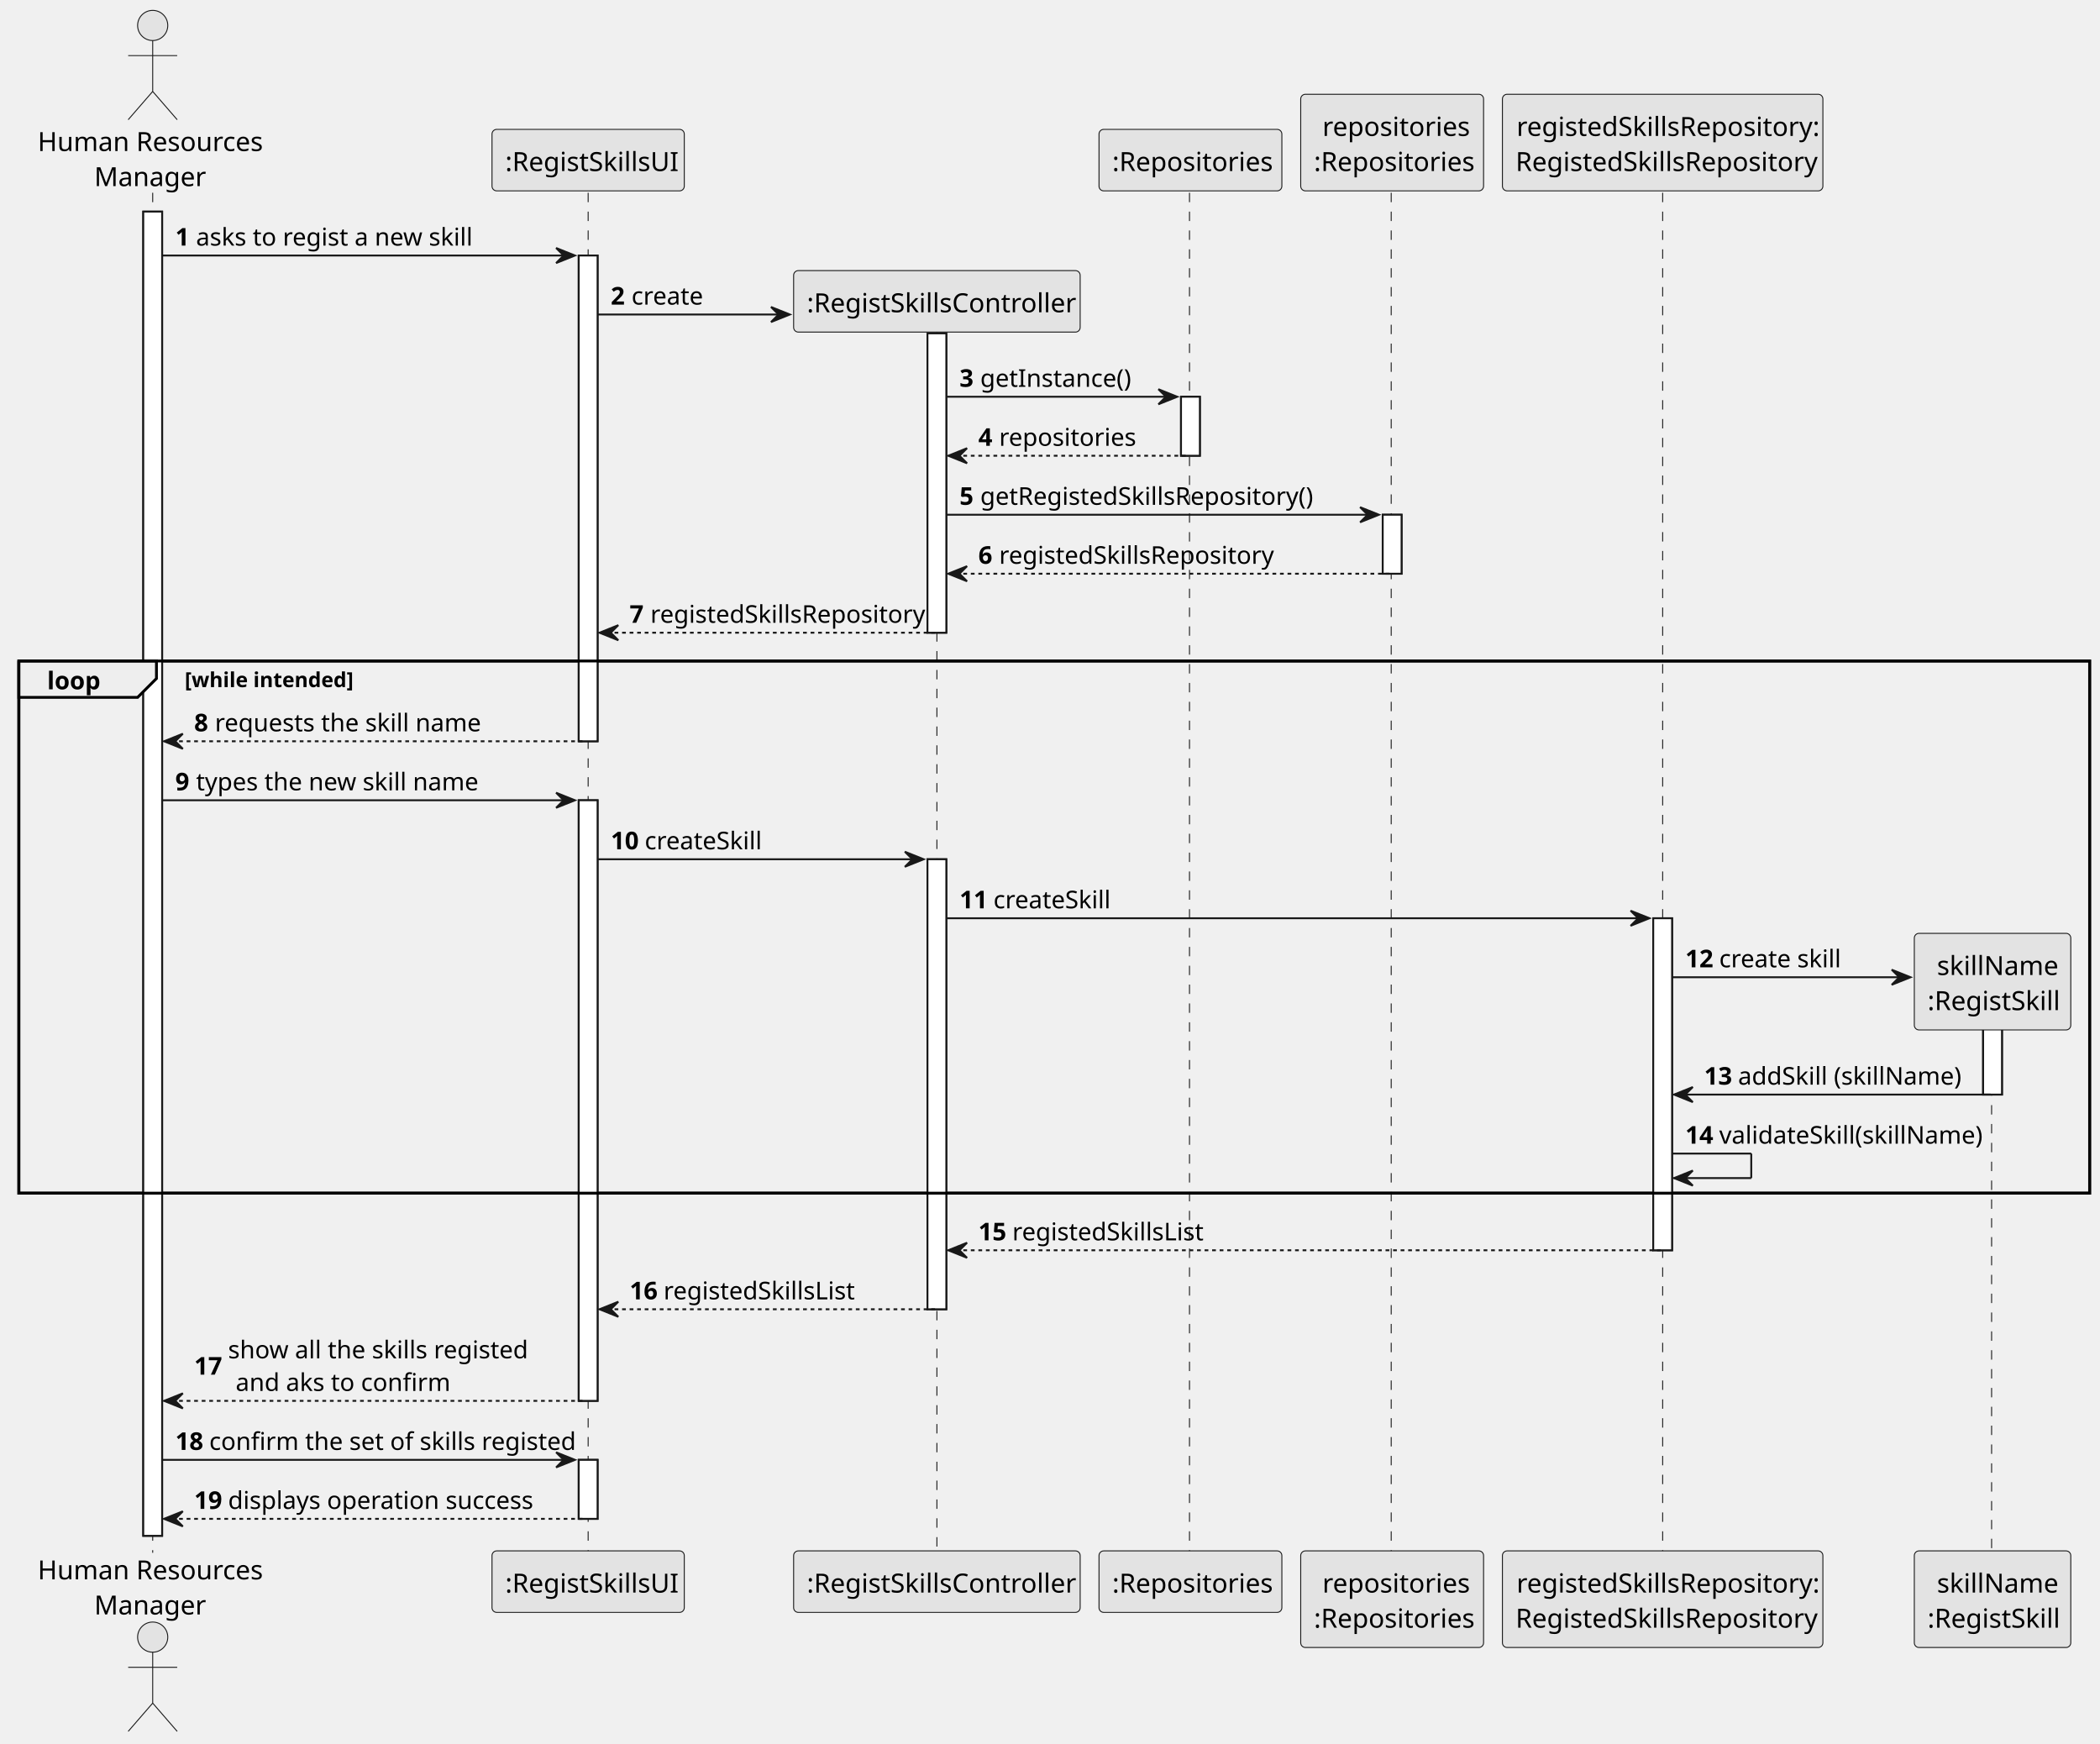
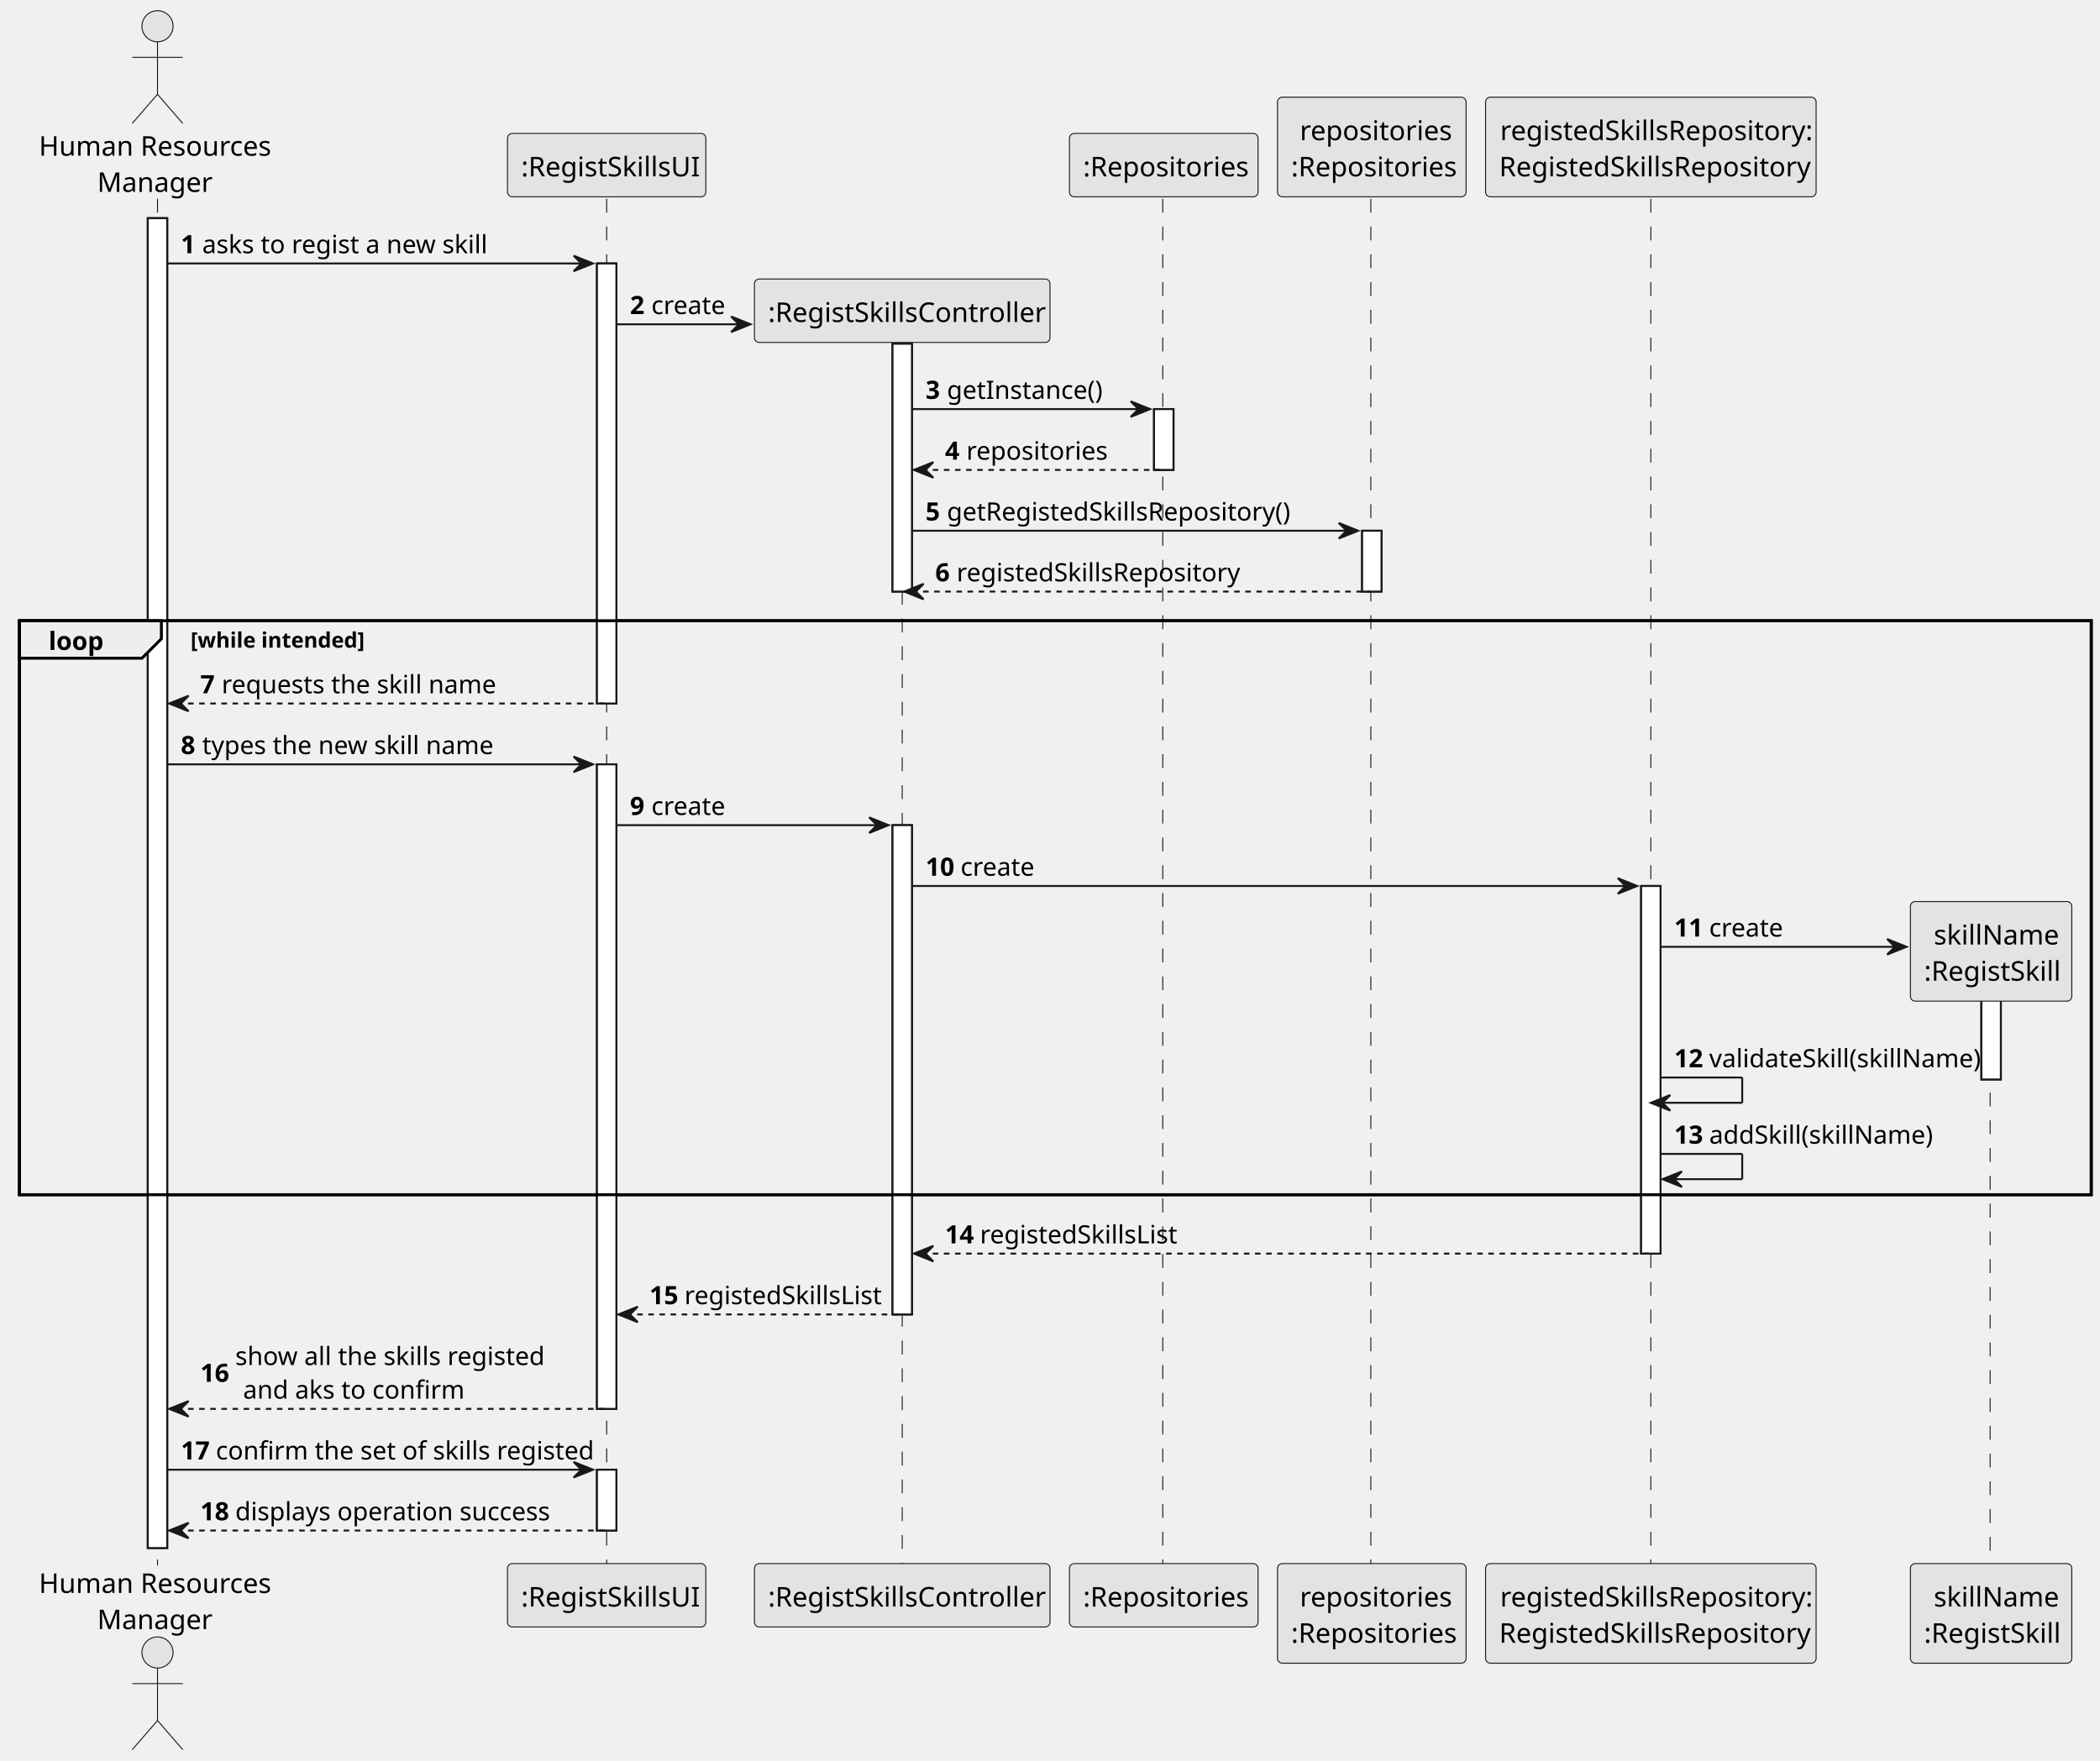
- <svg xmlns="http://www.w3.org/2000/svg" contentStyleType="text/css" height="925px" preserveAspectRatio="none" style="width:1114px;height:925px;background:#FFFFFF;" version="1.1" viewBox="0 0 1114 925" width="1114px" zoomAndPan="magnify">
+ <svg xmlns="http://www.w3.org/2000/svg" contentStyleType="text/css" height="634.9px" preserveAspectRatio="none" style="width:756px;height:634px;background:#FFFFFF;" version="1.1" viewBox="0 0 756 634" width="756.7px" zoomAndPan="magnify">
  <defs />
  <g>
-     <rect fill="#FFFFFF" height="702.393" style="stroke:#181818;stroke-width:1.0;" width="10" x="76" y="112.242" />
-     <rect fill="#FFFFFF" height="257.658" style="stroke:#181818;stroke-width:1.0;" width="10" x="307" y="135.533" />
-     <rect fill="#FFFFFF" height="318.57" style="stroke:#181818;stroke-width:1.0;" width="10" x="307" y="424.482" />
-     <rect fill="#FFFFFF" height="31.291" style="stroke:#181818;stroke-width:1.0;" width="10" x="307" y="774.344" />
-     <rect fill="#FFFFFF" height="158.785" style="stroke:#181818;stroke-width:1.0;" width="10" x="492" y="176.824" />
-     <rect fill="#FFFFFF" height="238.697" style="stroke:#181818;stroke-width:1.0;" width="10" x="492" y="455.773" />
-     <rect fill="#FFFFFF" height="31.291" style="stroke:#181818;stroke-width:1.0;" width="10" x="626.5" y="210.445" />
-     <rect fill="#FFFFFF" height="31.291" style="stroke:#181818;stroke-width:1.0;" width="10" x="733.5" y="273.027" />
-     <rect fill="#FFFFFF" height="176.115" style="stroke:#181818;stroke-width:1.0;" width="10" x="877" y="487.065" />
-     <rect fill="#FFFFFF" height="52.242" style="stroke:#181818;stroke-width:1.0;" width="10" x="1052" y="528.356" />
-     <rect fill="none" height="282.279" style="stroke:#000000;stroke-width:1.5;" width="1098.5" x="10" y="350.609" />
-     <line style="stroke:#181818;stroke-width:0.5;stroke-dasharray:5.0,5.0;" x1="81" x2="81" y1="102.242" y2="823.635" />
-     <line style="stroke:#181818;stroke-width:0.5;stroke-dasharray:5.0,5.0;" x1="312" x2="312" y1="102.242" y2="823.635" />
-     <line style="stroke:#181818;stroke-width:0.5;stroke-dasharray:5.0,5.0;" x1="497" x2="497" y1="175.344" y2="823.635" />
-     <line style="stroke:#181818;stroke-width:0.5;stroke-dasharray:5.0,5.0;" x1="631" x2="631" y1="102.242" y2="823.635" />
-     <line style="stroke:#181818;stroke-width:0.5;stroke-dasharray:5.0,5.0;" x1="738" x2="738" y1="102.242" y2="823.635" />
-     <line style="stroke:#181818;stroke-width:0.5;stroke-dasharray:5.0,5.0;" x1="882" x2="882" y1="102.242" y2="823.635" />
-     <line style="stroke:#181818;stroke-width:0.5;stroke-dasharray:5.0,5.0;" x1="1056.5" x2="1056.5" y1="536.186" y2="823.635" />
-     <text fill="#000000" font-family="sans-serif" font-size="14" lengthAdjust="spacing" textLength="116" x="20" y="80.107">Human Resources</text>
-     <text fill="#000000" font-family="sans-serif" font-size="14" lengthAdjust="spacing" textLength="56" x="50" y="98.728">Manager</text>
-     <ellipse cx="81" cy="13.5" fill="#E3E3E3" rx="8" ry="8" style="stroke:#181818;stroke-width:0.5;" />
-     <path d="M81,21.5 L81,48.5 M68,29.5 L94,29.5 M81,48.5 L68,63.5 M81,48.5 L94,63.5 " fill="none" style="stroke:#181818;stroke-width:0.5;" />
-     <text fill="#000000" font-family="sans-serif" font-size="14" lengthAdjust="spacing" textLength="116" x="20" y="837.742">Human Resources</text>
-     <text fill="#000000" font-family="sans-serif" font-size="14" lengthAdjust="spacing" textLength="56" x="50" y="856.363">Manager</text>
-     <ellipse cx="81" cy="868.377" fill="#E3E3E3" rx="8" ry="8" style="stroke:#181818;stroke-width:0.5;" />
-     <path d="M81,876.377 L81,903.377 M68,884.377 L94,884.377 M81,903.377 L68,918.377 M81,903.377 L94,918.377 " fill="none" style="stroke:#181818;stroke-width:0.5;" />
-     <rect fill="#E3E3E3" height="32.621" rx="2.5" ry="2.5" style="stroke:#181818;stroke-width:0.5;" width="102" x="261" y="68.621" />
-     <text fill="#000000" font-family="sans-serif" font-size="14" lengthAdjust="spacing" textLength="88" x="268" y="90.728">:RegistSkillsUI</text>
-     <rect fill="#E3E3E3" height="32.621" rx="2.5" ry="2.5" style="stroke:#181818;stroke-width:0.5;" width="102" x="261" y="822.635" />
-     <text fill="#000000" font-family="sans-serif" font-size="14" lengthAdjust="spacing" textLength="88" x="268" y="844.742">:RegistSkillsUI</text>
-     <rect fill="#E3E3E3" height="32.621" rx="2.5" ry="2.5" style="stroke:#181818;stroke-width:0.5;" width="152" x="421" y="822.635" />
-     <text fill="#000000" font-family="sans-serif" font-size="14" lengthAdjust="spacing" textLength="138" x="428" y="844.742">:RegistSkillsController</text>
-     <rect fill="#E3E3E3" height="32.621" rx="2.5" ry="2.5" style="stroke:#181818;stroke-width:0.5;" width="97" x="583" y="68.621" />
-     <text fill="#000000" font-family="sans-serif" font-size="14" lengthAdjust="spacing" textLength="83" x="590" y="90.728">:Repositories</text>
-     <rect fill="#E3E3E3" height="32.621" rx="2.5" ry="2.5" style="stroke:#181818;stroke-width:0.5;" width="97" x="583" y="822.635" />
-     <text fill="#000000" font-family="sans-serif" font-size="14" lengthAdjust="spacing" textLength="83" x="590" y="844.742">:Repositories</text>
-     <rect fill="#E3E3E3" height="51.242" rx="2.5" ry="2.5" style="stroke:#181818;stroke-width:0.5;" width="97" x="690" y="50" />
-     <text fill="#000000" font-family="sans-serif" font-size="14" lengthAdjust="spacing" textLength="74" x="701.5" y="72.107">repositories</text>
-     <text fill="#000000" font-family="sans-serif" font-size="14" lengthAdjust="spacing" textLength="83" x="697" y="90.728">:Repositories</text>
-     <rect fill="#E3E3E3" height="51.242" rx="2.5" ry="2.5" style="stroke:#181818;stroke-width:0.5;" width="97" x="690" y="822.635" />
-     <text fill="#000000" font-family="sans-serif" font-size="14" lengthAdjust="spacing" textLength="74" x="701.5" y="844.742">repositories</text>
-     <text fill="#000000" font-family="sans-serif" font-size="14" lengthAdjust="spacing" textLength="83" x="697" y="863.363">:Repositories</text>
-     <rect fill="#E3E3E3" height="51.242" rx="2.5" ry="2.5" style="stroke:#181818;stroke-width:0.5;" width="170" x="797" y="50" />
-     <text fill="#000000" font-family="sans-serif" font-size="14" lengthAdjust="spacing" textLength="155" x="804.5" y="72.107">registedSkillsRepository:</text>
-     <text fill="#000000" font-family="sans-serif" font-size="14" lengthAdjust="spacing" textLength="156" x="804" y="90.728">RegistedSkillsRepository</text>
-     <rect fill="#E3E3E3" height="51.242" rx="2.5" ry="2.5" style="stroke:#181818;stroke-width:0.5;" width="170" x="797" y="822.635" />
-     <text fill="#000000" font-family="sans-serif" font-size="14" lengthAdjust="spacing" textLength="155" x="804.5" y="844.742">registedSkillsRepository:</text>
-     <text fill="#000000" font-family="sans-serif" font-size="14" lengthAdjust="spacing" textLength="156" x="804" y="863.363">RegistedSkillsRepository</text>
-     <rect fill="#E3E3E3" height="51.242" rx="2.5" ry="2.5" style="stroke:#181818;stroke-width:0.5;" width="83" x="1015.5" y="822.635" />
-     <text fill="#000000" font-family="sans-serif" font-size="14" lengthAdjust="spacing" textLength="59" x="1027.5" y="844.742">skillName</text>
-     <text fill="#000000" font-family="sans-serif" font-size="14" lengthAdjust="spacing" textLength="69" x="1022.5" y="863.363">:RegistSkill</text>
-     <rect fill="#FFFFFF" height="702.393" style="stroke:#181818;stroke-width:1.0;" width="10" x="76" y="112.242" />
-     <rect fill="#FFFFFF" height="257.658" style="stroke:#181818;stroke-width:1.0;" width="10" x="307" y="135.533" />
-     <rect fill="#FFFFFF" height="318.57" style="stroke:#181818;stroke-width:1.0;" width="10" x="307" y="424.482" />
-     <rect fill="#FFFFFF" height="31.291" style="stroke:#181818;stroke-width:1.0;" width="10" x="307" y="774.344" />
-     <rect fill="#FFFFFF" height="158.785" style="stroke:#181818;stroke-width:1.0;" width="10" x="492" y="176.824" />
-     <rect fill="#FFFFFF" height="238.697" style="stroke:#181818;stroke-width:1.0;" width="10" x="492" y="455.773" />
-     <rect fill="#FFFFFF" height="31.291" style="stroke:#181818;stroke-width:1.0;" width="10" x="626.5" y="210.445" />
-     <rect fill="#FFFFFF" height="31.291" style="stroke:#181818;stroke-width:1.0;" width="10" x="733.5" y="273.027" />
-     <rect fill="#FFFFFF" height="176.115" style="stroke:#181818;stroke-width:1.0;" width="10" x="877" y="487.065" />
-     <rect fill="#FFFFFF" height="52.242" style="stroke:#181818;stroke-width:1.0;" width="10" x="1052" y="528.356" />
-     <polygon fill="#181818" points="295,131.533,305,135.533,295,139.533,299,135.533" style="stroke:#181818;stroke-width:1.0;" />
-     <line style="stroke:#181818;stroke-width:1.0;" x1="86" x2="301" y1="135.533" y2="135.533" />
-     <text fill="#000000" font-family="sans-serif" font-size="13" font-weight="bold" lengthAdjust="spacing" textLength="7" x="93" y="130.27">1</text>
-     <text fill="#000000" font-family="sans-serif" font-size="13" lengthAdjust="spacing" textLength="144" x="104" y="130.27">asks to regist a new skill</text>
-     <polygon fill="#181818" points="409,162.824,419,166.824,409,170.824,413,166.824" style="stroke:#181818;stroke-width:1.0;" />
-     <line style="stroke:#181818;stroke-width:1.0;" x1="317" x2="415" y1="166.824" y2="166.824" />
-     <text fill="#000000" font-family="sans-serif" font-size="13" font-weight="bold" lengthAdjust="spacing" textLength="7" x="324" y="161.561">2</text>
-     <text fill="#000000" font-family="sans-serif" font-size="13" lengthAdjust="spacing" textLength="36" x="335" y="161.561">create</text>
-     <rect fill="#E3E3E3" height="32.621" rx="2.5" ry="2.5" style="stroke:#181818;stroke-width:0.5;" width="152" x="421" y="143.533" />
-     <text fill="#000000" font-family="sans-serif" font-size="14" lengthAdjust="spacing" textLength="138" x="428" y="165.641">:RegistSkillsController</text>
-     <polygon fill="#181818" points="614.5,206.445,624.5,210.445,614.5,214.445,618.5,210.445" style="stroke:#181818;stroke-width:1.0;" />
-     <line style="stroke:#181818;stroke-width:1.0;" x1="502" x2="620.5" y1="210.445" y2="210.445" />
-     <text fill="#000000" font-family="sans-serif" font-size="13" font-weight="bold" lengthAdjust="spacing" textLength="7" x="509" y="205.183">3</text>
-     <text fill="#000000" font-family="sans-serif" font-size="13" lengthAdjust="spacing" textLength="75" x="520" y="205.183">getInstance()</text>
-     <polygon fill="#181818" points="513,237.736,503,241.736,513,245.736,509,241.736" style="stroke:#181818;stroke-width:1.0;" />
-     <line style="stroke:#181818;stroke-width:1.0;stroke-dasharray:2.0,2.0;" x1="507" x2="630.5" y1="241.736" y2="241.736" />
-     <text fill="#000000" font-family="sans-serif" font-size="13" font-weight="bold" lengthAdjust="spacing" textLength="7" x="519" y="236.474">4</text>
-     <text fill="#000000" font-family="sans-serif" font-size="13" lengthAdjust="spacing" textLength="67" x="530" y="236.474">repositories</text>
-     <polygon fill="#181818" points="721.5,269.027,731.5,273.027,721.5,277.027,725.5,273.027" style="stroke:#181818;stroke-width:1.0;" />
-     <line style="stroke:#181818;stroke-width:1.0;" x1="502" x2="727.5" y1="273.027" y2="273.027" />
-     <text fill="#000000" font-family="sans-serif" font-size="13" font-weight="bold" lengthAdjust="spacing" textLength="7" x="509" y="267.765">5</text>
-     <text fill="#000000" font-family="sans-serif" font-size="13" lengthAdjust="spacing" textLength="171" x="520" y="267.765">getRegistedSkillsRepository()</text>
-     <polygon fill="#181818" points="513,300.318,503,304.318,513,308.318,509,304.318" style="stroke:#181818;stroke-width:1.0;" />
-     <line style="stroke:#181818;stroke-width:1.0;stroke-dasharray:2.0,2.0;" x1="507" x2="737.5" y1="304.318" y2="304.318" />
-     <text fill="#000000" font-family="sans-serif" font-size="13" font-weight="bold" lengthAdjust="spacing" textLength="7" x="519" y="299.056">6</text>
-     <text fill="#000000" font-family="sans-serif" font-size="13" lengthAdjust="spacing" textLength="140" x="530" y="299.056">registedSkillsRepository</text>
-     <polygon fill="#181818" points="328,331.609,318,335.609,328,339.609,324,335.609" style="stroke:#181818;stroke-width:1.0;" />
-     <line style="stroke:#181818;stroke-width:1.0;stroke-dasharray:2.0,2.0;" x1="322" x2="496" y1="335.609" y2="335.609" />
-     <text fill="#000000" font-family="sans-serif" font-size="13" font-weight="bold" lengthAdjust="spacing" textLength="7" x="334" y="330.347">7</text>
-     <text fill="#000000" font-family="sans-serif" font-size="13" lengthAdjust="spacing" textLength="140" x="345" y="330.347">registedSkillsRepository</text>
-     <path d="M10,350.609 L83,350.609 L83,359.9 L73,369.9 L10,369.9 L10,350.609 " fill="#EEEEEE" style="stroke:#000000;stroke-width:1.5;" />
-     <rect fill="none" height="282.279" style="stroke:#000000;stroke-width:1.5;" width="1098.5" x="10" y="350.609" />
-     <text fill="#000000" font-family="sans-serif" font-size="13" font-weight="bold" lengthAdjust="spacing" textLength="28" x="25" y="365.638">loop</text>
-     <text fill="#000000" font-family="sans-serif" font-size="11" font-weight="bold" lengthAdjust="spacing" textLength="90" x="98" y="364.479">[while intended]</text>
-     <polygon fill="#181818" points="97,389.191,87,393.191,97,397.191,93,393.191" style="stroke:#181818;stroke-width:1.0;" />
-     <line style="stroke:#181818;stroke-width:1.0;stroke-dasharray:2.0,2.0;" x1="91" x2="311" y1="393.191" y2="393.191" />
-     <text fill="#000000" font-family="sans-serif" font-size="13" font-weight="bold" lengthAdjust="spacing" textLength="7" x="103" y="387.929">8</text>
-     <text fill="#000000" font-family="sans-serif" font-size="13" lengthAdjust="spacing" textLength="135" x="114" y="387.929">requests the skill name</text>
-     <polygon fill="#181818" points="295,420.482,305,424.482,295,428.482,299,424.482" style="stroke:#181818;stroke-width:1.0;" />
-     <line style="stroke:#181818;stroke-width:1.0;" x1="86" x2="301" y1="424.482" y2="424.482" />
-     <text fill="#000000" font-family="sans-serif" font-size="13" font-weight="bold" lengthAdjust="spacing" textLength="7" x="93" y="419.22">9</text>
-     <text fill="#000000" font-family="sans-serif" font-size="13" lengthAdjust="spacing" textLength="144" x="104" y="419.22">types the new skill name</text>
-     <polygon fill="#181818" points="480,451.773,490,455.773,480,459.773,484,455.773" style="stroke:#181818;stroke-width:1.0;" />
-     <line style="stroke:#181818;stroke-width:1.0;" x1="317" x2="486" y1="455.773" y2="455.773" />
-     <text fill="#000000" font-family="sans-serif" font-size="13" font-weight="bold" lengthAdjust="spacing" textLength="14" x="324" y="450.511">10</text>
-     <text fill="#000000" font-family="sans-serif" font-size="13" lengthAdjust="spacing" textLength="61" x="342" y="450.511">createSkill</text>
-     <polygon fill="#181818" points="865,483.065,875,487.065,865,491.065,869,487.065" style="stroke:#181818;stroke-width:1.0;" />
-     <line style="stroke:#181818;stroke-width:1.0;" x1="502" x2="871" y1="487.065" y2="487.065" />
-     <text fill="#000000" font-family="sans-serif" font-size="13" font-weight="bold" lengthAdjust="spacing" textLength="14" x="509" y="481.802">11</text>
-     <text fill="#000000" font-family="sans-serif" font-size="13" lengthAdjust="spacing" textLength="61" x="527" y="481.802">createSkill</text>
-     <polygon fill="#181818" points="1003.5,514.356,1013.5,518.356,1003.5,522.356,1007.5,518.356" style="stroke:#181818;stroke-width:1.0;" />
-     <line style="stroke:#181818;stroke-width:1.0;" x1="887" x2="1009.5" y1="518.356" y2="518.356" />
-     <text fill="#000000" font-family="sans-serif" font-size="13" font-weight="bold" lengthAdjust="spacing" textLength="14" x="894" y="513.093">12</text>
-     <text fill="#000000" font-family="sans-serif" font-size="13" lengthAdjust="spacing" textLength="63" x="912" y="513.093">create skill</text>
-     <rect fill="#E3E3E3" height="51.242" rx="2.5" ry="2.5" style="stroke:#181818;stroke-width:0.5;" width="83" x="1015.5" y="495.065" />
-     <text fill="#000000" font-family="sans-serif" font-size="14" lengthAdjust="spacing" textLength="59" x="1027.5" y="517.172">skillName</text>
-     <text fill="#000000" font-family="sans-serif" font-size="14" lengthAdjust="spacing" textLength="69" x="1022.5" y="535.793">:RegistSkill</text>
-     <polygon fill="#181818" points="898,576.598,888,580.598,898,584.598,894,580.598" style="stroke:#181818;stroke-width:1.0;" />
-     <line style="stroke:#181818;stroke-width:1.0;" x1="892" x2="1056" y1="580.598" y2="580.598" />
-     <text fill="#000000" font-family="sans-serif" font-size="13" font-weight="bold" lengthAdjust="spacing" textLength="14" x="904" y="575.335">13</text>
-     <text fill="#000000" font-family="sans-serif" font-size="13" lengthAdjust="spacing" textLength="115" x="922" y="575.335">addSkill (skillName)</text>
-     <line style="stroke:#181818;stroke-width:1.0;" x1="887" x2="929" y1="611.889" y2="611.889" />
-     <line style="stroke:#181818;stroke-width:1.0;" x1="929" x2="929" y1="611.889" y2="624.889" />
-     <line style="stroke:#181818;stroke-width:1.0;" x1="888" x2="929" y1="624.889" y2="624.889" />
-     <polygon fill="#181818" points="898,620.889,888,624.889,898,628.889,894,624.889" style="stroke:#181818;stroke-width:1.0;" />
-     <text fill="#000000" font-family="sans-serif" font-size="13" font-weight="bold" lengthAdjust="spacing" textLength="14" x="894" y="606.626">14</text>
-     <text fill="#000000" font-family="sans-serif" font-size="13" lengthAdjust="spacing" textLength="133" x="912" y="606.626">validateSkill(skillName)</text>
-     <polygon fill="#181818" points="513,659.18,503,663.18,513,667.18,509,663.18" style="stroke:#181818;stroke-width:1.0;" />
-     <line style="stroke:#181818;stroke-width:1.0;stroke-dasharray:2.0,2.0;" x1="507" x2="881" y1="663.18" y2="663.18" />
-     <text fill="#000000" font-family="sans-serif" font-size="13" font-weight="bold" lengthAdjust="spacing" textLength="14" x="519" y="657.917">15</text>
-     <text fill="#000000" font-family="sans-serif" font-size="13" lengthAdjust="spacing" textLength="99" x="537" y="657.917">registedSkillsList</text>
-     <polygon fill="#181818" points="328,690.471,318,694.471,328,698.471,324,694.471" style="stroke:#181818;stroke-width:1.0;" />
-     <line style="stroke:#181818;stroke-width:1.0;stroke-dasharray:2.0,2.0;" x1="322" x2="496" y1="694.471" y2="694.471" />
-     <text fill="#000000" font-family="sans-serif" font-size="13" font-weight="bold" lengthAdjust="spacing" textLength="14" x="334" y="689.208">16</text>
-     <text fill="#000000" font-family="sans-serif" font-size="13" lengthAdjust="spacing" textLength="99" x="352" y="689.208">registedSkillsList</text>
-     <polygon fill="#181818" points="97,739.053,87,743.053,97,747.053,93,743.053" style="stroke:#181818;stroke-width:1.0;" />
-     <line style="stroke:#181818;stroke-width:1.0;stroke-dasharray:2.0,2.0;" x1="91" x2="311" y1="743.053" y2="743.053" />
-     <text fill="#000000" font-family="sans-serif" font-size="13" font-weight="bold" lengthAdjust="spacing" textLength="14" x="103" y="729.144">17</text>
-     <text fill="#000000" font-family="sans-serif" font-size="13" lengthAdjust="spacing" textLength="153" x="121" y="720.499">show all the skills registed</text>
-     <text fill="#000000" font-family="sans-serif" font-size="13" lengthAdjust="spacing" textLength="107" x="125" y="737.79">and aks to confirm</text>
-     <polygon fill="#181818" points="295,770.344,305,774.344,295,778.344,299,774.344" style="stroke:#181818;stroke-width:1.0;" />
-     <line style="stroke:#181818;stroke-width:1.0;" x1="86" x2="301" y1="774.344" y2="774.344" />
-     <text fill="#000000" font-family="sans-serif" font-size="13" font-weight="bold" lengthAdjust="spacing" textLength="14" x="93" y="769.081">18</text>
-     <text fill="#000000" font-family="sans-serif" font-size="13" lengthAdjust="spacing" textLength="184" x="111" y="769.081">confirm the set of skills registed</text>
-     <polygon fill="#181818" points="97,801.635,87,805.635,97,809.635,93,805.635" style="stroke:#181818;stroke-width:1.0;" />
-     <line style="stroke:#181818;stroke-width:1.0;stroke-dasharray:2.0,2.0;" x1="91" x2="311" y1="805.635" y2="805.635" />
-     <text fill="#000000" font-family="sans-serif" font-size="13" font-weight="bold" lengthAdjust="spacing" textLength="14" x="103" y="800.372">19</text>
-     <text fill="#000000" font-family="sans-serif" font-size="13" lengthAdjust="spacing" textLength="158" x="121" y="800.372">displays operation success</text>
+     <rect fill="#FFFFFF" height="478.871" style="stroke:#181818;stroke-width:0.7;" width="7" x="53.2" y="78.57" />
+     <rect fill="#FFFFFF" height="158.457" style="stroke:#181818;stroke-width:0.7;" width="7" x="214.9" y="94.873" />
+     <rect fill="#FFFFFF" height="232.099" style="stroke:#181818;stroke-width:0.7;" width="7" x="214.9" y="275.234" />
+     <rect fill="#FFFFFF" height="21.904" style="stroke:#181818;stroke-width:0.7;" width="7" x="214.9" y="529.237" />
+     <rect fill="#FFFFFF" height="89.246" style="stroke:#181818;stroke-width:0.7;" width="7" x="321.3" y="123.777" />
+     <rect fill="#FFFFFF" height="176.188" style="stroke:#181818;stroke-width:0.7;" width="7" x="321.3" y="297.138" />
+     <rect fill="#FFFFFF" height="21.904" style="stroke:#181818;stroke-width:0.7;" width="7" x="415.45" y="147.312" />
+     <rect fill="#FFFFFF" height="21.904" style="stroke:#181818;stroke-width:0.7;" width="7" x="490.35" y="191.119" />
+     <rect fill="#FFFFFF" height="132.381" style="stroke:#181818;stroke-width:0.7;" width="7" x="590.8" y="319.041" />
+     <rect fill="#FFFFFF" height="40.77" style="stroke:#181818;stroke-width:0.7;" width="7" x="713.3" y="347.945" />
+     <rect fill="none" height="206.696" style="stroke:#000000;stroke-width:1.05;" width="745.85" x="7" y="223.523" />
+     <line style="stroke:#181818;stroke-width:0.35;stroke-dasharray:5.0,5.0;" x1="56.7" x2="56.7" y1="71.57" y2="563.741" />
+     <line style="stroke:#181818;stroke-width:0.35;stroke-dasharray:5.0,5.0;" x1="218.4" x2="218.4" y1="71.57" y2="563.741" />
+     <line style="stroke:#181818;stroke-width:0.35;stroke-dasharray:5.0,5.0;" x1="324.8" x2="324.8" y1="122.741" y2="563.741" />
+     <line style="stroke:#181818;stroke-width:0.35;stroke-dasharray:5.0,5.0;" x1="418.6" x2="418.6" y1="71.57" y2="563.741" />
+     <line style="stroke:#181818;stroke-width:0.35;stroke-dasharray:5.0,5.0;" x1="493.5" x2="493.5" y1="71.57" y2="563.741" />
+     <line style="stroke:#181818;stroke-width:0.35;stroke-dasharray:5.0,5.0;" x1="594.3" x2="594.3" y1="71.57" y2="563.741" />
+     <line style="stroke:#181818;stroke-width:0.35;stroke-dasharray:5.0,5.0;" x1="716.45" x2="716.45" y1="353.426" y2="563.741" />
+     <text fill="#000000" font-family="sans-serif" font-size="9.8" lengthAdjust="spacing" textLength="81.2" x="14" y="56.075">Human Resources</text>
+     <text fill="#000000" font-family="sans-serif" font-size="9.8" lengthAdjust="spacing" textLength="39.2" x="35" y="69.11">Manager</text>
+     <ellipse cx="56.7" cy="9.45" fill="#E3E3E3" rx="5.6" ry="5.6" style="stroke:#181818;stroke-width:0.35;" />
+     <path d="M56.7,15.05 L56.7,33.95 M47.6,20.65 L65.8,20.65 M56.7,33.95 L47.6,44.45 M56.7,33.95 L65.8,44.45 " fill="none" style="stroke:#181818;stroke-width:0.35;" />
+     <text fill="#000000" font-family="sans-serif" font-size="9.8" lengthAdjust="spacing" textLength="81.2" x="14" y="573.616">Human Resources</text>
+     <text fill="#000000" font-family="sans-serif" font-size="9.8" lengthAdjust="spacing" textLength="39.2" x="35" y="586.651">Manager</text>
+     <ellipse cx="56.7" cy="595.06" fill="#E3E3E3" rx="5.6" ry="5.6" style="stroke:#181818;stroke-width:0.35;" />
+     <path d="M56.7,600.66 L56.7,619.56 M47.6,606.26 L65.8,606.26 M56.7,619.56 L47.6,630.06 M56.7,619.56 L65.8,630.06 " fill="none" style="stroke:#181818;stroke-width:0.35;" />
+     <rect fill="#E3E3E3" height="22.835" rx="1.75" ry="1.75" style="stroke:#181818;stroke-width:0.35;" width="71.4" x="182.7" y="48.035" />
+     <text fill="#000000" font-family="sans-serif" font-size="9.8" lengthAdjust="spacing" textLength="61.6" x="187.6" y="63.51">:RegistSkillsUI</text>
+     <rect fill="#E3E3E3" height="22.835" rx="1.75" ry="1.75" style="stroke:#181818;stroke-width:0.35;" width="71.4" x="182.7" y="563.041" />
+     <text fill="#000000" font-family="sans-serif" font-size="9.8" lengthAdjust="spacing" textLength="61.6" x="187.6" y="578.516">:RegistSkillsUI</text>
+     <rect fill="#E3E3E3" height="22.835" rx="1.75" ry="1.75" style="stroke:#181818;stroke-width:0.35;" width="106.4" x="271.6" y="563.041" />
+     <text fill="#000000" font-family="sans-serif" font-size="9.8" lengthAdjust="spacing" textLength="96.6" x="276.5" y="578.516">:RegistSkillsController</text>
+     <rect fill="#E3E3E3" height="22.835" rx="1.75" ry="1.75" style="stroke:#181818;stroke-width:0.35;" width="67.9" x="385" y="48.035" />
+     <text fill="#000000" font-family="sans-serif" font-size="9.8" lengthAdjust="spacing" textLength="58.1" x="389.9" y="63.51">:Repositories</text>
+     <rect fill="#E3E3E3" height="22.835" rx="1.75" ry="1.75" style="stroke:#181818;stroke-width:0.35;" width="67.9" x="385" y="563.041" />
+     <text fill="#000000" font-family="sans-serif" font-size="9.8" lengthAdjust="spacing" textLength="58.1" x="389.9" y="578.516">:Repositories</text>
+     <rect fill="#E3E3E3" height="35.87" rx="1.75" ry="1.75" style="stroke:#181818;stroke-width:0.35;" width="67.9" x="459.9" y="35" />
+     <text fill="#000000" font-family="sans-serif" font-size="9.8" lengthAdjust="spacing" textLength="51.8" x="467.95" y="50.475">repositories</text>
+     <text fill="#000000" font-family="sans-serif" font-size="9.8" lengthAdjust="spacing" textLength="58.1" x="464.8" y="63.51">:Repositories</text>
+     <rect fill="#E3E3E3" height="35.87" rx="1.75" ry="1.75" style="stroke:#181818;stroke-width:0.35;" width="67.9" x="459.9" y="563.041" />
+     <text fill="#000000" font-family="sans-serif" font-size="9.8" lengthAdjust="spacing" textLength="51.8" x="467.95" y="578.516">repositories</text>
+     <text fill="#000000" font-family="sans-serif" font-size="9.8" lengthAdjust="spacing" textLength="58.1" x="464.8" y="591.551">:Repositories</text>
+     <rect fill="#E3E3E3" height="35.87" rx="1.75" ry="1.75" style="stroke:#181818;stroke-width:0.35;" width="119" x="534.8" y="35" />
+     <text fill="#000000" font-family="sans-serif" font-size="9.8" lengthAdjust="spacing" textLength="108.5" x="540.05" y="50.475">registedSkillsRepository:</text>
+     <text fill="#000000" font-family="sans-serif" font-size="9.8" lengthAdjust="spacing" textLength="109.2" x="539.7" y="63.51">RegistedSkillsRepository</text>
+     <rect fill="#E3E3E3" height="35.87" rx="1.75" ry="1.75" style="stroke:#181818;stroke-width:0.35;" width="119" x="534.8" y="563.041" />
+     <text fill="#000000" font-family="sans-serif" font-size="9.8" lengthAdjust="spacing" textLength="108.5" x="540.05" y="578.516">registedSkillsRepository:</text>
+     <text fill="#000000" font-family="sans-serif" font-size="9.8" lengthAdjust="spacing" textLength="109.2" x="539.7" y="591.551">RegistedSkillsRepository</text>
+     <rect fill="#E3E3E3" height="35.87" rx="1.75" ry="1.75" style="stroke:#181818;stroke-width:0.35;" width="58.1" x="687.75" y="563.041" />
+     <text fill="#000000" font-family="sans-serif" font-size="9.8" lengthAdjust="spacing" textLength="41.3" x="696.15" y="578.516">skillName</text>
+     <text fill="#000000" font-family="sans-serif" font-size="9.8" lengthAdjust="spacing" textLength="48.3" x="692.65" y="591.551">:RegistSkill</text>
+     <rect fill="#FFFFFF" height="478.871" style="stroke:#181818;stroke-width:0.7;" width="7" x="53.2" y="78.57" />
+     <rect fill="#FFFFFF" height="158.457" style="stroke:#181818;stroke-width:0.7;" width="7" x="214.9" y="94.873" />
+     <rect fill="#FFFFFF" height="232.099" style="stroke:#181818;stroke-width:0.7;" width="7" x="214.9" y="275.234" />
+     <rect fill="#FFFFFF" height="21.904" style="stroke:#181818;stroke-width:0.7;" width="7" x="214.9" y="529.237" />
+     <rect fill="#FFFFFF" height="89.246" style="stroke:#181818;stroke-width:0.7;" width="7" x="321.3" y="123.777" />
+     <rect fill="#FFFFFF" height="176.188" style="stroke:#181818;stroke-width:0.7;" width="7" x="321.3" y="297.138" />
+     <rect fill="#FFFFFF" height="21.904" style="stroke:#181818;stroke-width:0.7;" width="7" x="415.45" y="147.312" />
+     <rect fill="#FFFFFF" height="21.904" style="stroke:#181818;stroke-width:0.7;" width="7" x="490.35" y="191.119" />
+     <rect fill="#FFFFFF" height="132.381" style="stroke:#181818;stroke-width:0.7;" width="7" x="590.8" y="319.041" />
+     <rect fill="#FFFFFF" height="40.77" style="stroke:#181818;stroke-width:0.7;" width="7" x="713.3" y="347.945" />
+     <polygon fill="#181818" points="206.5,92.073,213.5,94.873,206.5,97.673,209.3,94.873" style="stroke:#181818;stroke-width:0.7;" />
+     <line style="stroke:#181818;stroke-width:0.7;" x1="60.2" x2="210.7" y1="94.873" y2="94.873" />
+     <text fill="#000000" font-family="sans-serif" font-size="9.1" font-weight="bold" lengthAdjust="spacing" textLength="4.9" x="65.1" y="91.189">1</text>
+     <text fill="#000000" font-family="sans-serif" font-size="9.1" lengthAdjust="spacing" textLength="100.8" x="72.8" y="91.189">asks to regist a new skill</text>
+     <polygon fill="#181818" points="263.2,113.977,270.2,116.777,263.2,119.577,266,116.777" style="stroke:#181818;stroke-width:0.7;" />
+     <line style="stroke:#181818;stroke-width:0.7;" x1="221.9" x2="267.4" y1="116.777" y2="116.777" />
+     <text fill="#000000" font-family="sans-serif" font-size="9.1" font-weight="bold" lengthAdjust="spacing" textLength="4.9" x="226.8" y="113.093">2</text>
+     <text fill="#000000" font-family="sans-serif" font-size="9.1" lengthAdjust="spacing" textLength="25.2" x="234.5" y="113.093">create</text>
+     <rect fill="#E3E3E3" height="22.835" rx="1.75" ry="1.75" style="stroke:#181818;stroke-width:0.35;" width="106.4" x="271.6" y="100.473" />
+     <text fill="#000000" font-family="sans-serif" font-size="9.8" lengthAdjust="spacing" textLength="96.6" x="276.5" y="115.948">:RegistSkillsController</text>
+     <polygon fill="#181818" points="407.05,144.512,414.05,147.312,407.05,150.112,409.85,147.312" style="stroke:#181818;stroke-width:0.7;" />
+     <line style="stroke:#181818;stroke-width:0.7;" x1="328.3" x2="411.25" y1="147.312" y2="147.312" />
+     <text fill="#000000" font-family="sans-serif" font-size="9.1" font-weight="bold" lengthAdjust="spacing" textLength="4.9" x="333.2" y="143.628">3</text>
+     <text fill="#000000" font-family="sans-serif" font-size="9.1" lengthAdjust="spacing" textLength="52.5" x="340.9" y="143.628">getInstance()</text>
+     <polygon fill="#181818" points="336,166.415,329,169.215,336,172.015,333.2,169.215" style="stroke:#181818;stroke-width:0.7;" />
+     <line style="stroke:#181818;stroke-width:0.7;stroke-dasharray:2.0,2.0;" x1="331.8" x2="418.25" y1="169.215" y2="169.215" />
+     <text fill="#000000" font-family="sans-serif" font-size="9.1" font-weight="bold" lengthAdjust="spacing" textLength="4.9" x="340.2" y="165.531">4</text>
+     <text fill="#000000" font-family="sans-serif" font-size="9.1" lengthAdjust="spacing" textLength="46.9" x="347.9" y="165.531">repositories</text>
+     <polygon fill="#181818" points="481.95,188.319,488.95,191.119,481.95,193.919,484.75,191.119" style="stroke:#181818;stroke-width:0.7;" />
+     <line style="stroke:#181818;stroke-width:0.7;" x1="328.3" x2="486.15" y1="191.119" y2="191.119" />
+     <text fill="#000000" font-family="sans-serif" font-size="9.1" font-weight="bold" lengthAdjust="spacing" textLength="4.9" x="333.2" y="187.435">5</text>
+     <text fill="#000000" font-family="sans-serif" font-size="9.1" lengthAdjust="spacing" textLength="119.7" x="340.9" y="187.435">getRegistedSkillsRepository()</text>
+     <polygon fill="#181818" points="332.5,210.223,325.5,213.023,332.5,215.823,329.7,213.023" style="stroke:#181818;stroke-width:0.7;" />
+     <line style="stroke:#181818;stroke-width:0.7;stroke-dasharray:2.0,2.0;" x1="328.3" x2="493.15" y1="213.023" y2="213.023" />
+     <text fill="#000000" font-family="sans-serif" font-size="9.1" font-weight="bold" lengthAdjust="spacing" textLength="4.9" x="336.7" y="209.339">6</text>
+     <text fill="#000000" font-family="sans-serif" font-size="9.1" lengthAdjust="spacing" textLength="98" x="344.4" y="209.339">registedSkillsRepository</text>
+     <path d="M7,223.523 L58.1,223.523 L58.1,230.027 L51.1,237.027 L7,237.027 L7,223.523 " fill="#EEEEEE" style="stroke:#000000;stroke-width:1.05;" />
+     <rect fill="none" height="206.696" style="stroke:#000000;stroke-width:1.05;" width="745.85" x="7" y="223.523" />
+     <text fill="#000000" font-family="sans-serif" font-size="9.1" font-weight="bold" lengthAdjust="spacing" textLength="19.6" x="17.5" y="234.043">loop</text>
+     <text fill="#000000" font-family="sans-serif" font-size="7.7" font-weight="bold" lengthAdjust="spacing" textLength="63" x="68.6" y="233.232">[while intended]</text>
+     <polygon fill="#181818" points="67.9,250.53,60.9,253.33,67.9,256.13,65.1,253.33" style="stroke:#181818;stroke-width:0.7;" />
+     <line style="stroke:#181818;stroke-width:0.7;stroke-dasharray:2.0,2.0;" x1="63.7" x2="217.7" y1="253.33" y2="253.33" />
+     <text fill="#000000" font-family="sans-serif" font-size="9.1" font-weight="bold" lengthAdjust="spacing" textLength="4.9" x="72.1" y="249.646">7</text>
+     <text fill="#000000" font-family="sans-serif" font-size="9.1" lengthAdjust="spacing" textLength="94.5" x="79.8" y="249.646">requests the skill name</text>
+     <polygon fill="#181818" points="206.5,272.434,213.5,275.234,206.5,278.034,209.3,275.234" style="stroke:#181818;stroke-width:0.7;" />
+     <line style="stroke:#181818;stroke-width:0.7;" x1="60.2" x2="210.7" y1="275.234" y2="275.234" />
+     <text fill="#000000" font-family="sans-serif" font-size="9.1" font-weight="bold" lengthAdjust="spacing" textLength="4.9" x="65.1" y="271.55">8</text>
+     <text fill="#000000" font-family="sans-serif" font-size="9.1" lengthAdjust="spacing" textLength="100.8" x="72.8" y="271.55">types the new skill name</text>
+     <polygon fill="#181818" points="312.9,294.338,319.9,297.138,312.9,299.938,315.7,297.138" style="stroke:#181818;stroke-width:0.7;" />
+     <line style="stroke:#181818;stroke-width:0.7;" x1="221.9" x2="317.1" y1="297.138" y2="297.138" />
+     <text fill="#000000" font-family="sans-serif" font-size="9.1" font-weight="bold" lengthAdjust="spacing" textLength="4.9" x="226.8" y="293.454">9</text>
+     <text fill="#000000" font-family="sans-serif" font-size="9.1" lengthAdjust="spacing" textLength="25.2" x="234.5" y="293.454">create</text>
+     <polygon fill="#181818" points="582.4,316.241,589.4,319.041,582.4,321.841,585.2,319.041" style="stroke:#181818;stroke-width:0.7;" />
+     <line style="stroke:#181818;stroke-width:0.7;" x1="328.3" x2="586.6" y1="319.041" y2="319.041" />
+     <text fill="#000000" font-family="sans-serif" font-size="9.1" font-weight="bold" lengthAdjust="spacing" textLength="9.8" x="333.2" y="315.358">10</text>
+     <text fill="#000000" font-family="sans-serif" font-size="9.1" lengthAdjust="spacing" textLength="25.2" x="345.8" y="315.358">create</text>
+     <polygon fill="#181818" points="679.35,338.145,686.35,340.945,679.35,343.745,682.15,340.945" style="stroke:#181818;stroke-width:0.7;" />
+     <line style="stroke:#181818;stroke-width:0.7;" x1="597.8" x2="683.55" y1="340.945" y2="340.945" />
+     <text fill="#000000" font-family="sans-serif" font-size="9.1" font-weight="bold" lengthAdjust="spacing" textLength="9.8" x="602.7" y="337.261">11</text>
+     <text fill="#000000" font-family="sans-serif" font-size="9.1" lengthAdjust="spacing" textLength="25.2" x="615.3" y="337.261">create</text>
+     <rect fill="#E3E3E3" height="35.87" rx="1.75" ry="1.75" style="stroke:#181818;stroke-width:0.35;" width="58.1" x="687.75" y="324.641" />
+     <text fill="#000000" font-family="sans-serif" font-size="9.8" lengthAdjust="spacing" textLength="41.3" x="696.15" y="340.117">skillName</text>
+     <text fill="#000000" font-family="sans-serif" font-size="9.8" lengthAdjust="spacing" textLength="48.3" x="692.65" y="353.151">:RegistSkill</text>
+     <line style="stroke:#181818;stroke-width:0.7;" x1="597.8" x2="627.2" y1="388.015" y2="388.015" />
+     <line style="stroke:#181818;stroke-width:0.7;" x1="627.2" x2="627.2" y1="388.015" y2="397.115" />
+     <line style="stroke:#181818;stroke-width:0.7;" x1="594.3" x2="627.2" y1="397.115" y2="397.115" />
+     <polygon fill="#181818" points="601.3,394.315,594.3,397.115,601.3,399.915,598.5,397.115" style="stroke:#181818;stroke-width:0.7;" />
+     <text fill="#000000" font-family="sans-serif" font-size="9.1" font-weight="bold" lengthAdjust="spacing" textLength="9.8" x="602.7" y="384.331">12</text>
+     <text fill="#000000" font-family="sans-serif" font-size="9.1" lengthAdjust="spacing" textLength="93.1" x="615.3" y="384.331">validateSkill(skillName)</text>
+     <line style="stroke:#181818;stroke-width:0.7;" x1="597.8" x2="627.2" y1="415.518" y2="415.518" />
+     <line style="stroke:#181818;stroke-width:0.7;" x1="627.2" x2="627.2" y1="415.518" y2="424.618" />
+     <line style="stroke:#181818;stroke-width:0.7;" x1="598.5" x2="627.2" y1="424.618" y2="424.618" />
+     <polygon fill="#181818" points="605.5,421.818,598.5,424.618,605.5,427.418,602.7,424.618" style="stroke:#181818;stroke-width:0.7;" />
+     <text fill="#000000" font-family="sans-serif" font-size="9.1" font-weight="bold" lengthAdjust="spacing" textLength="9.8" x="602.7" y="411.834">13</text>
+     <text fill="#000000" font-family="sans-serif" font-size="9.1" lengthAdjust="spacing" textLength="77.7" x="615.3" y="411.834">addSkill(skillName)</text>
+     <polygon fill="#181818" points="336,448.622,329,451.422,336,454.222,333.2,451.422" style="stroke:#181818;stroke-width:0.7;" />
+     <line style="stroke:#181818;stroke-width:0.7;stroke-dasharray:2.0,2.0;" x1="331.8" x2="593.6" y1="451.422" y2="451.422" />
+     <text fill="#000000" font-family="sans-serif" font-size="9.1" font-weight="bold" lengthAdjust="spacing" textLength="9.8" x="340.2" y="447.738">14</text>
+     <text fill="#000000" font-family="sans-serif" font-size="9.1" lengthAdjust="spacing" textLength="69.3" x="352.8" y="447.738">registedSkillsList</text>
+     <polygon fill="#181818" points="229.6,470.526,222.6,473.326,229.6,476.126,226.8,473.326" style="stroke:#181818;stroke-width:0.7;" />
+     <line style="stroke:#181818;stroke-width:0.7;stroke-dasharray:2.0,2.0;" x1="225.4" x2="324.1" y1="473.326" y2="473.326" />
+     <text fill="#000000" font-family="sans-serif" font-size="9.1" font-weight="bold" lengthAdjust="spacing" textLength="9.8" x="233.8" y="469.642">15</text>
+     <text fill="#000000" font-family="sans-serif" font-size="9.1" lengthAdjust="spacing" textLength="69.3" x="246.4" y="469.642">registedSkillsList</text>
+     <polygon fill="#181818" points="67.9,504.533,60.9,507.333,67.9,510.133,65.1,507.333" style="stroke:#181818;stroke-width:0.7;" />
+     <line style="stroke:#181818;stroke-width:0.7;stroke-dasharray:2.0,2.0;" x1="63.7" x2="217.7" y1="507.333" y2="507.333" />
+     <text fill="#000000" font-family="sans-serif" font-size="9.1" font-weight="bold" lengthAdjust="spacing" textLength="9.8" x="72.1" y="497.598">16</text>
+     <text fill="#000000" font-family="sans-serif" font-size="9.1" lengthAdjust="spacing" textLength="107.1" x="84.7" y="491.546">show all the skills registed</text>
+     <text fill="#000000" font-family="sans-serif" font-size="9.1" lengthAdjust="spacing" textLength="74.9" x="87.5" y="503.649">and aks to confirm</text>
+     <polygon fill="#181818" points="206.5,526.437,213.5,529.237,206.5,532.037,209.3,529.237" style="stroke:#181818;stroke-width:0.7;" />
+     <line style="stroke:#181818;stroke-width:0.7;" x1="60.2" x2="210.7" y1="529.237" y2="529.237" />
+     <text fill="#000000" font-family="sans-serif" font-size="9.1" font-weight="bold" lengthAdjust="spacing" textLength="9.8" x="65.1" y="525.553">17</text>
+     <text fill="#000000" font-family="sans-serif" font-size="9.1" lengthAdjust="spacing" textLength="128.8" x="77.7" y="525.553">confirm the set of skills registed</text>
+     <polygon fill="#181818" points="67.9,548.341,60.9,551.141,67.9,553.941,65.1,551.141" style="stroke:#181818;stroke-width:0.7;" />
+     <line style="stroke:#181818;stroke-width:0.7;stroke-dasharray:2.0,2.0;" x1="63.7" x2="217.7" y1="551.141" y2="551.141" />
+     <text fill="#000000" font-family="sans-serif" font-size="9.1" font-weight="bold" lengthAdjust="spacing" textLength="9.8" x="72.1" y="547.457">18</text>
+     <text fill="#000000" font-family="sans-serif" font-size="9.1" lengthAdjust="spacing" textLength="110.6" x="84.7" y="547.457">displays operation success</text>
  </g>
</svg>
